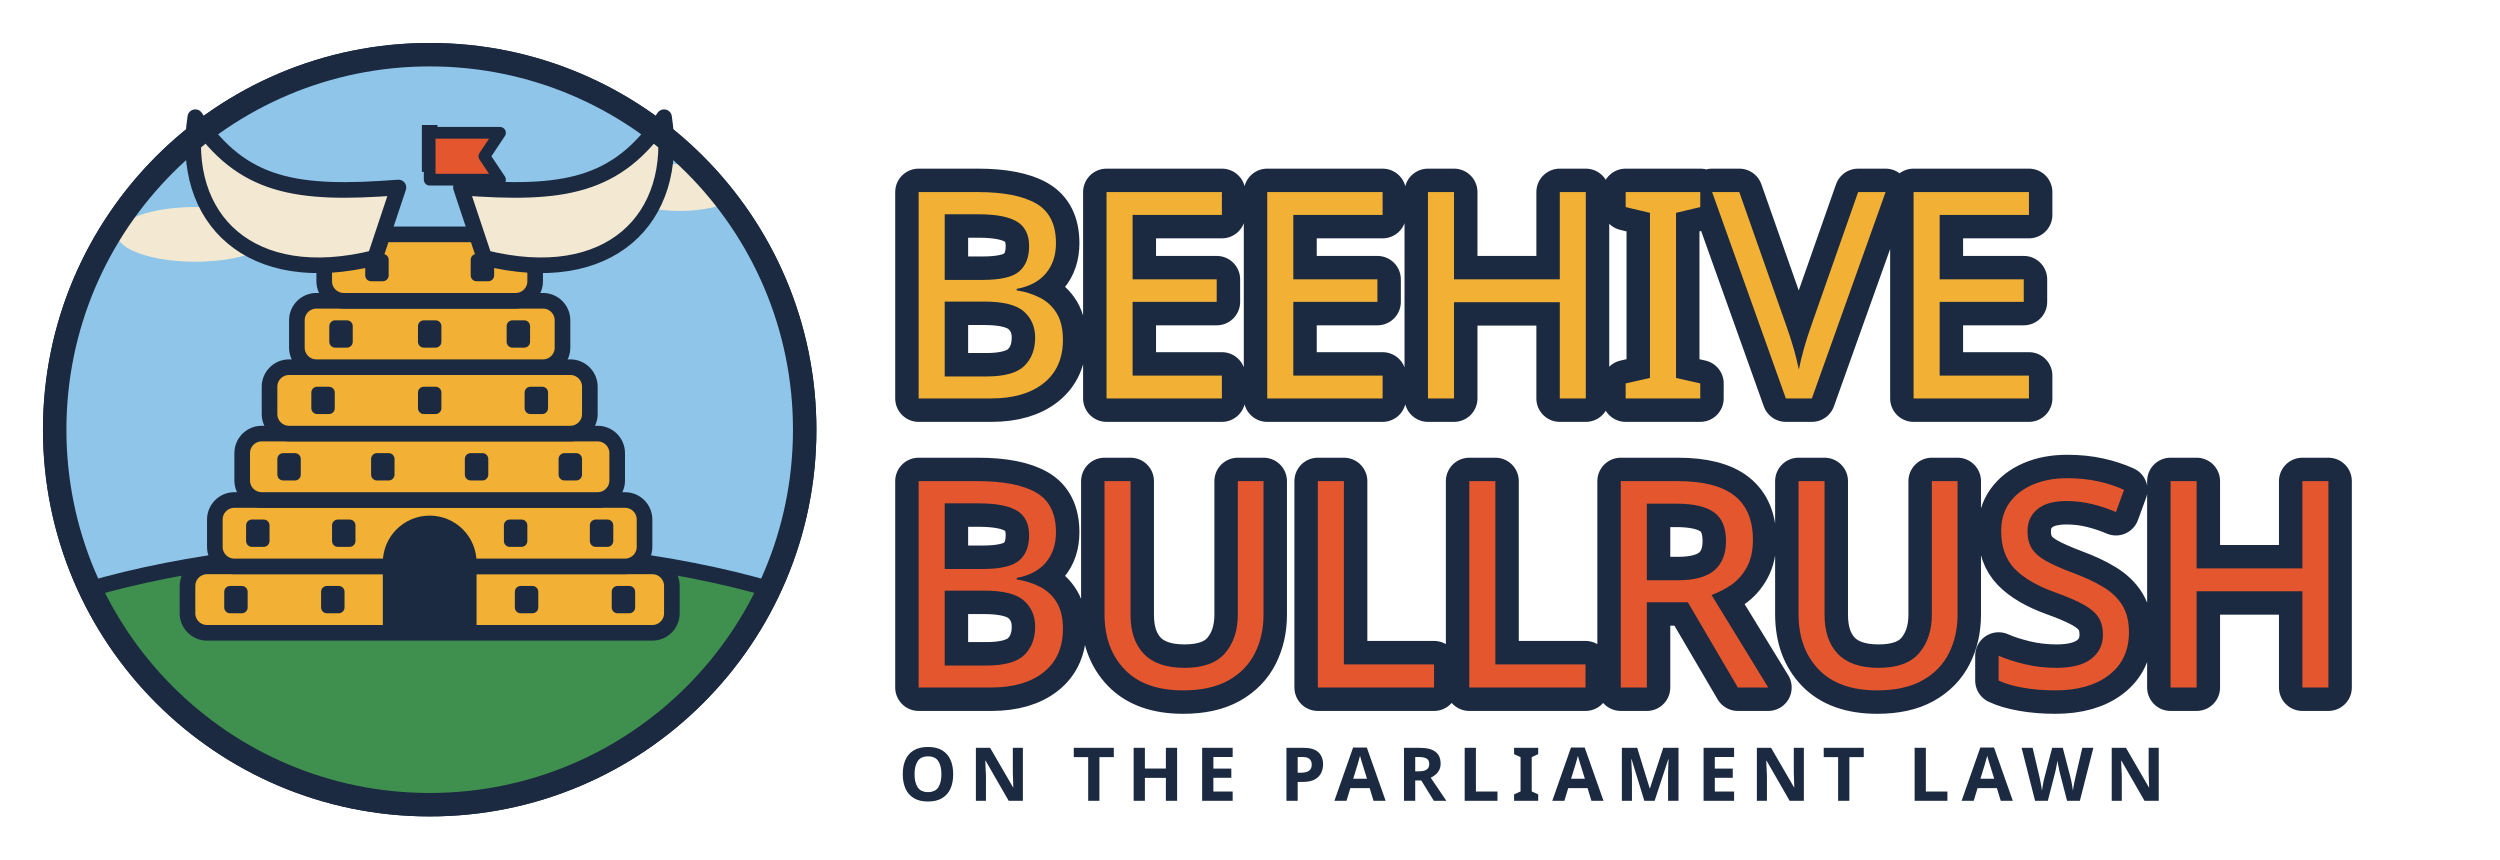
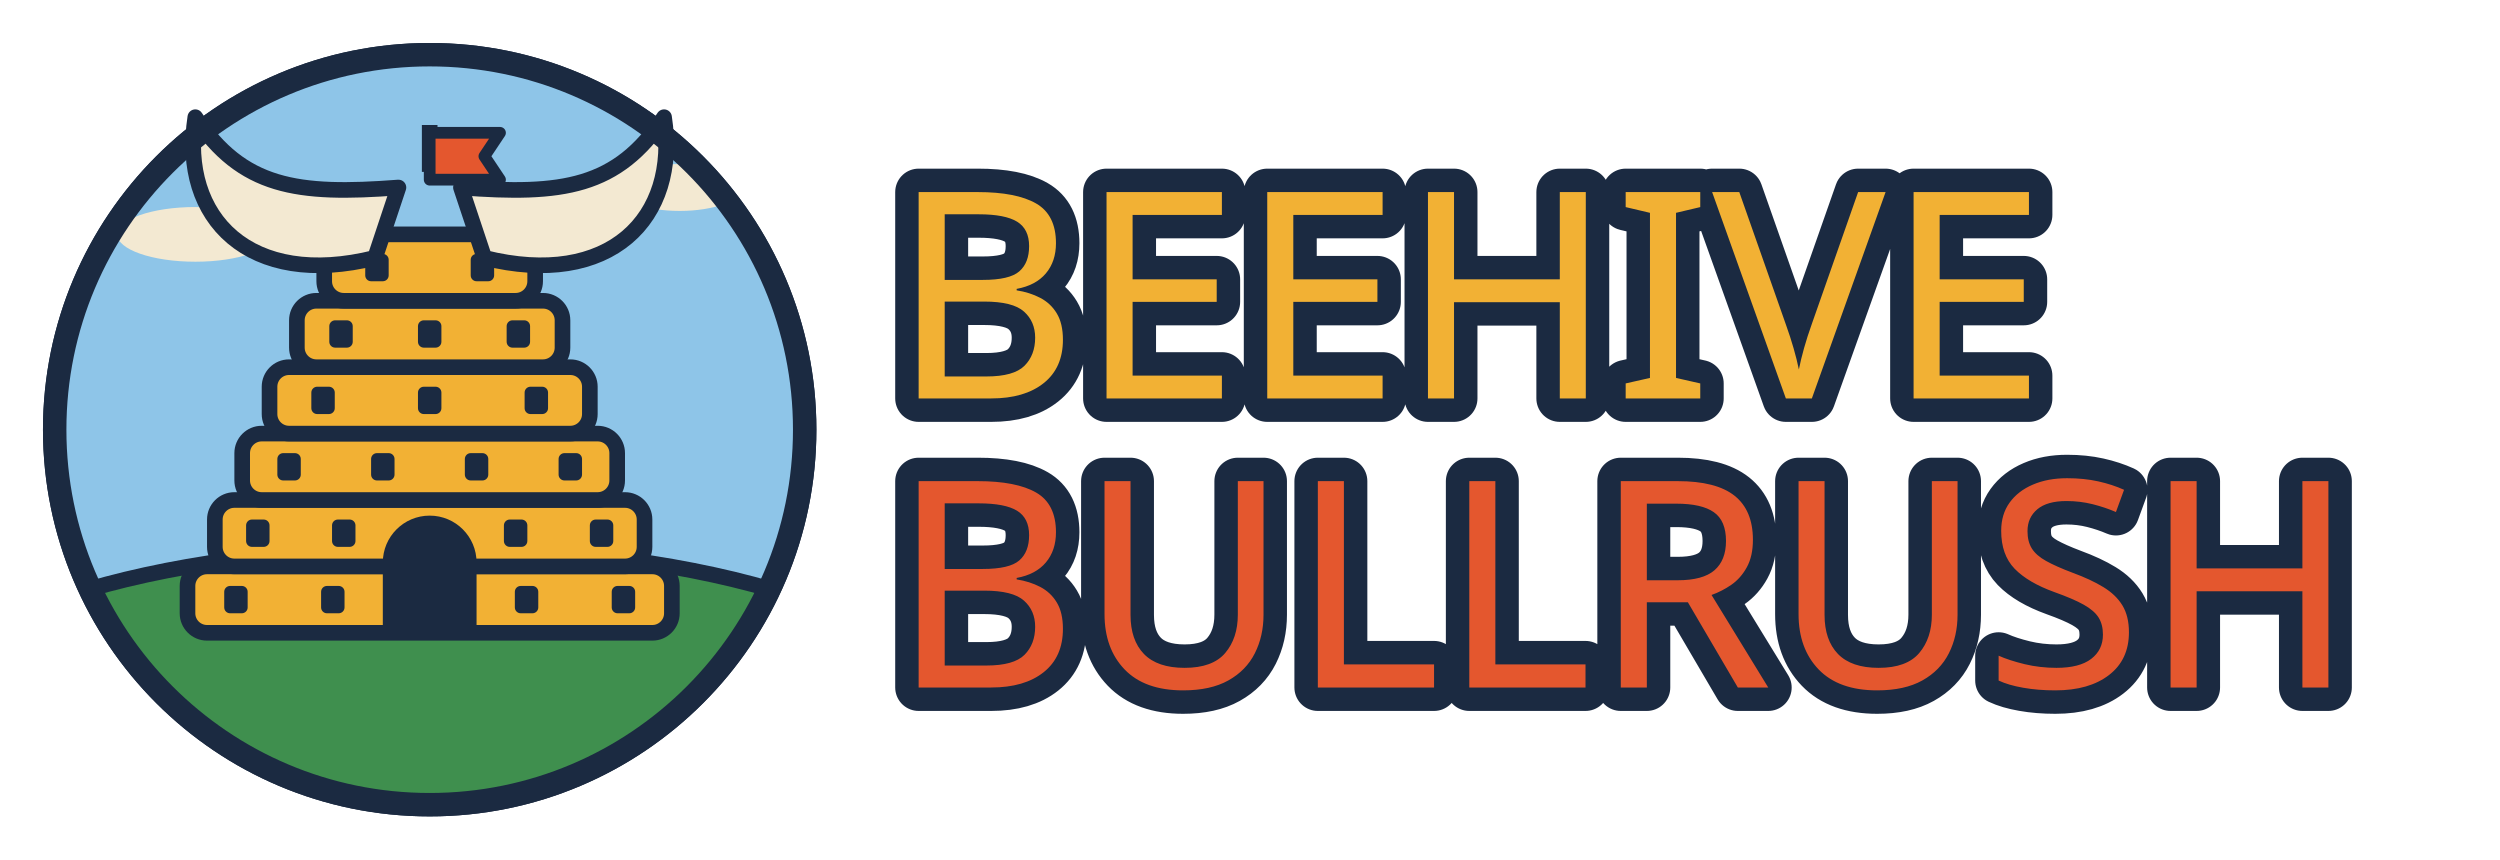
<svg xmlns="http://www.w3.org/2000/svg" viewBox="0 0 640 220" role="img" aria-label="Beehive Bullrush">
  <g transform="translate(10 10)">
    <defs>
      <clipPath id="c">
        <circle cx="100" cy="100" r="94" />
      </clipPath>
    </defs>
    <circle cx="100" cy="100" r="96" fill="#F3E9D2" stroke="#1B2A41" stroke-width="6" />
    <g clip-path="url(#c)">
      <rect x="0" y="0" width="200" height="200" fill="#8EC5E8" />
      <ellipse cx="100" cy="172" rx="130" ry="42" fill="#3F8F4E" stroke="#1B2A41" stroke-width="4" />
      <g fill="#F3E9D2">
        <ellipse cx="40" cy="50" rx="20" ry="7" />
        <ellipse cx="164" cy="38" rx="16" ry="6" />
      </g>
    </g>
    <rect x="38.0" y="135" width="124" height="17" rx="5" fill="#F2B134" stroke="#1B2A41" stroke-width="4" />
    <rect x="47.4" y="140" width="6" height="7" rx="1.5" fill="#1B2A41" />
    <rect x="72.2" y="140" width="6" height="7" rx="1.5" fill="#1B2A41" />
    <rect x="97.0" y="140" width="6" height="7" rx="1.5" fill="#1B2A41" />
    <rect x="121.8" y="140" width="6" height="7" rx="1.5" fill="#1B2A41" />
    <rect x="146.6" y="140" width="6" height="7" rx="1.5" fill="#1B2A41" />
    <rect x="45.0" y="118" width="110" height="17" rx="5" fill="#F2B134" stroke="#1B2A41" stroke-width="4" />
    <rect x="53.0" y="123" width="6" height="7" rx="1.5" fill="#1B2A41" />
    <rect x="75.0" y="123" width="6" height="7" rx="1.5" fill="#1B2A41" />
    <rect x="97.0" y="123" width="6" height="7" rx="1.5" fill="#1B2A41" />
    <rect x="119.0" y="123" width="6" height="7" rx="1.5" fill="#1B2A41" />
    <rect x="141.0" y="123" width="6" height="7" rx="1.5" fill="#1B2A41" />
    <rect x="52.0" y="101" width="96" height="17" rx="5" fill="#F2B134" stroke="#1B2A41" stroke-width="4" />
    <rect x="61.0" y="106" width="6" height="7" rx="1.5" fill="#1B2A41" />
    <rect x="85.0" y="106" width="6" height="7" rx="1.5" fill="#1B2A41" />
    <rect x="109.0" y="106" width="6" height="7" rx="1.5" fill="#1B2A41" />
    <rect x="133.0" y="106" width="6" height="7" rx="1.5" fill="#1B2A41" />
    <rect x="59.0" y="84" width="82" height="17" rx="5" fill="#F2B134" stroke="#1B2A41" stroke-width="4" />
    <rect x="69.7" y="89" width="6" height="7" rx="1.5" fill="#1B2A41" />
    <rect x="97.0" y="89" width="6" height="7" rx="1.5" fill="#1B2A41" />
    <rect x="124.3" y="89" width="6" height="7" rx="1.5" fill="#1B2A41" />
    <rect x="66.0" y="67" width="68" height="17" rx="5" fill="#F2B134" stroke="#1B2A41" stroke-width="4" />
    <rect x="74.3" y="72" width="6" height="7" rx="1.5" fill="#1B2A41" />
    <rect x="97.0" y="72" width="6" height="7" rx="1.5" fill="#1B2A41" />
    <rect x="119.7" y="72" width="6" height="7" rx="1.5" fill="#1B2A41" />
    <rect x="73.0" y="50" width="54" height="17" rx="5" fill="#F2B134" stroke="#1B2A41" stroke-width="4" />
    <rect x="83.5" y="55" width="6" height="7" rx="1.5" fill="#1B2A41" />
    <rect x="110.5" y="55" width="6" height="7" rx="1.5" fill="#1B2A41" />
    <path d="M88 152 v-18 a12 12 0 0 1 24 0 v18 z" fill="#1B2A41" />
    <g id="h">
      <path d="M86 56 C54 64 36 46 40 20 C52 38 66 40 92 38 Z" fill="#F3E9D2" stroke="#1B2A41" stroke-width="4" stroke-linejoin="round" />
    </g>
    <use href="#h" transform="translate(200 0) scale(-1 1)" />
    <path d="M100 34 v-12" stroke="#1B2A41" stroke-width="4" />
    <path d="M100 24 h18 l-4 6 4 6 h-18 z" fill="#E4572E" stroke="#1B2A41" stroke-width="3" stroke-linejoin="round" />
    <circle cx="100" cy="100" r="96" fill="none" stroke="#1B2A41" stroke-width="6" />
  </g>
  <g font-family="'Bowlby One', Impact, 'Arial Black', sans-serif" paint-order="stroke" stroke-linejoin="round">
    <text x="228" y="102" font-size="74" fill="#F2B134" stroke="#1B2A41" stroke-width="12">BEEHIVE</text>
    <text x="228" y="176" font-size="74" fill="#E4572E" stroke="#1B2A41" stroke-width="12">BULLRUSH</text>
  </g>
-   <text x="230" y="205" font-family="'Barlow Condensed', 'Arial Narrow', sans-serif" font-weight="700" font-size="19" letter-spacing="3" fill="#1B2A41">ON THE PARLIAMENT LAWN</text>
</svg>
